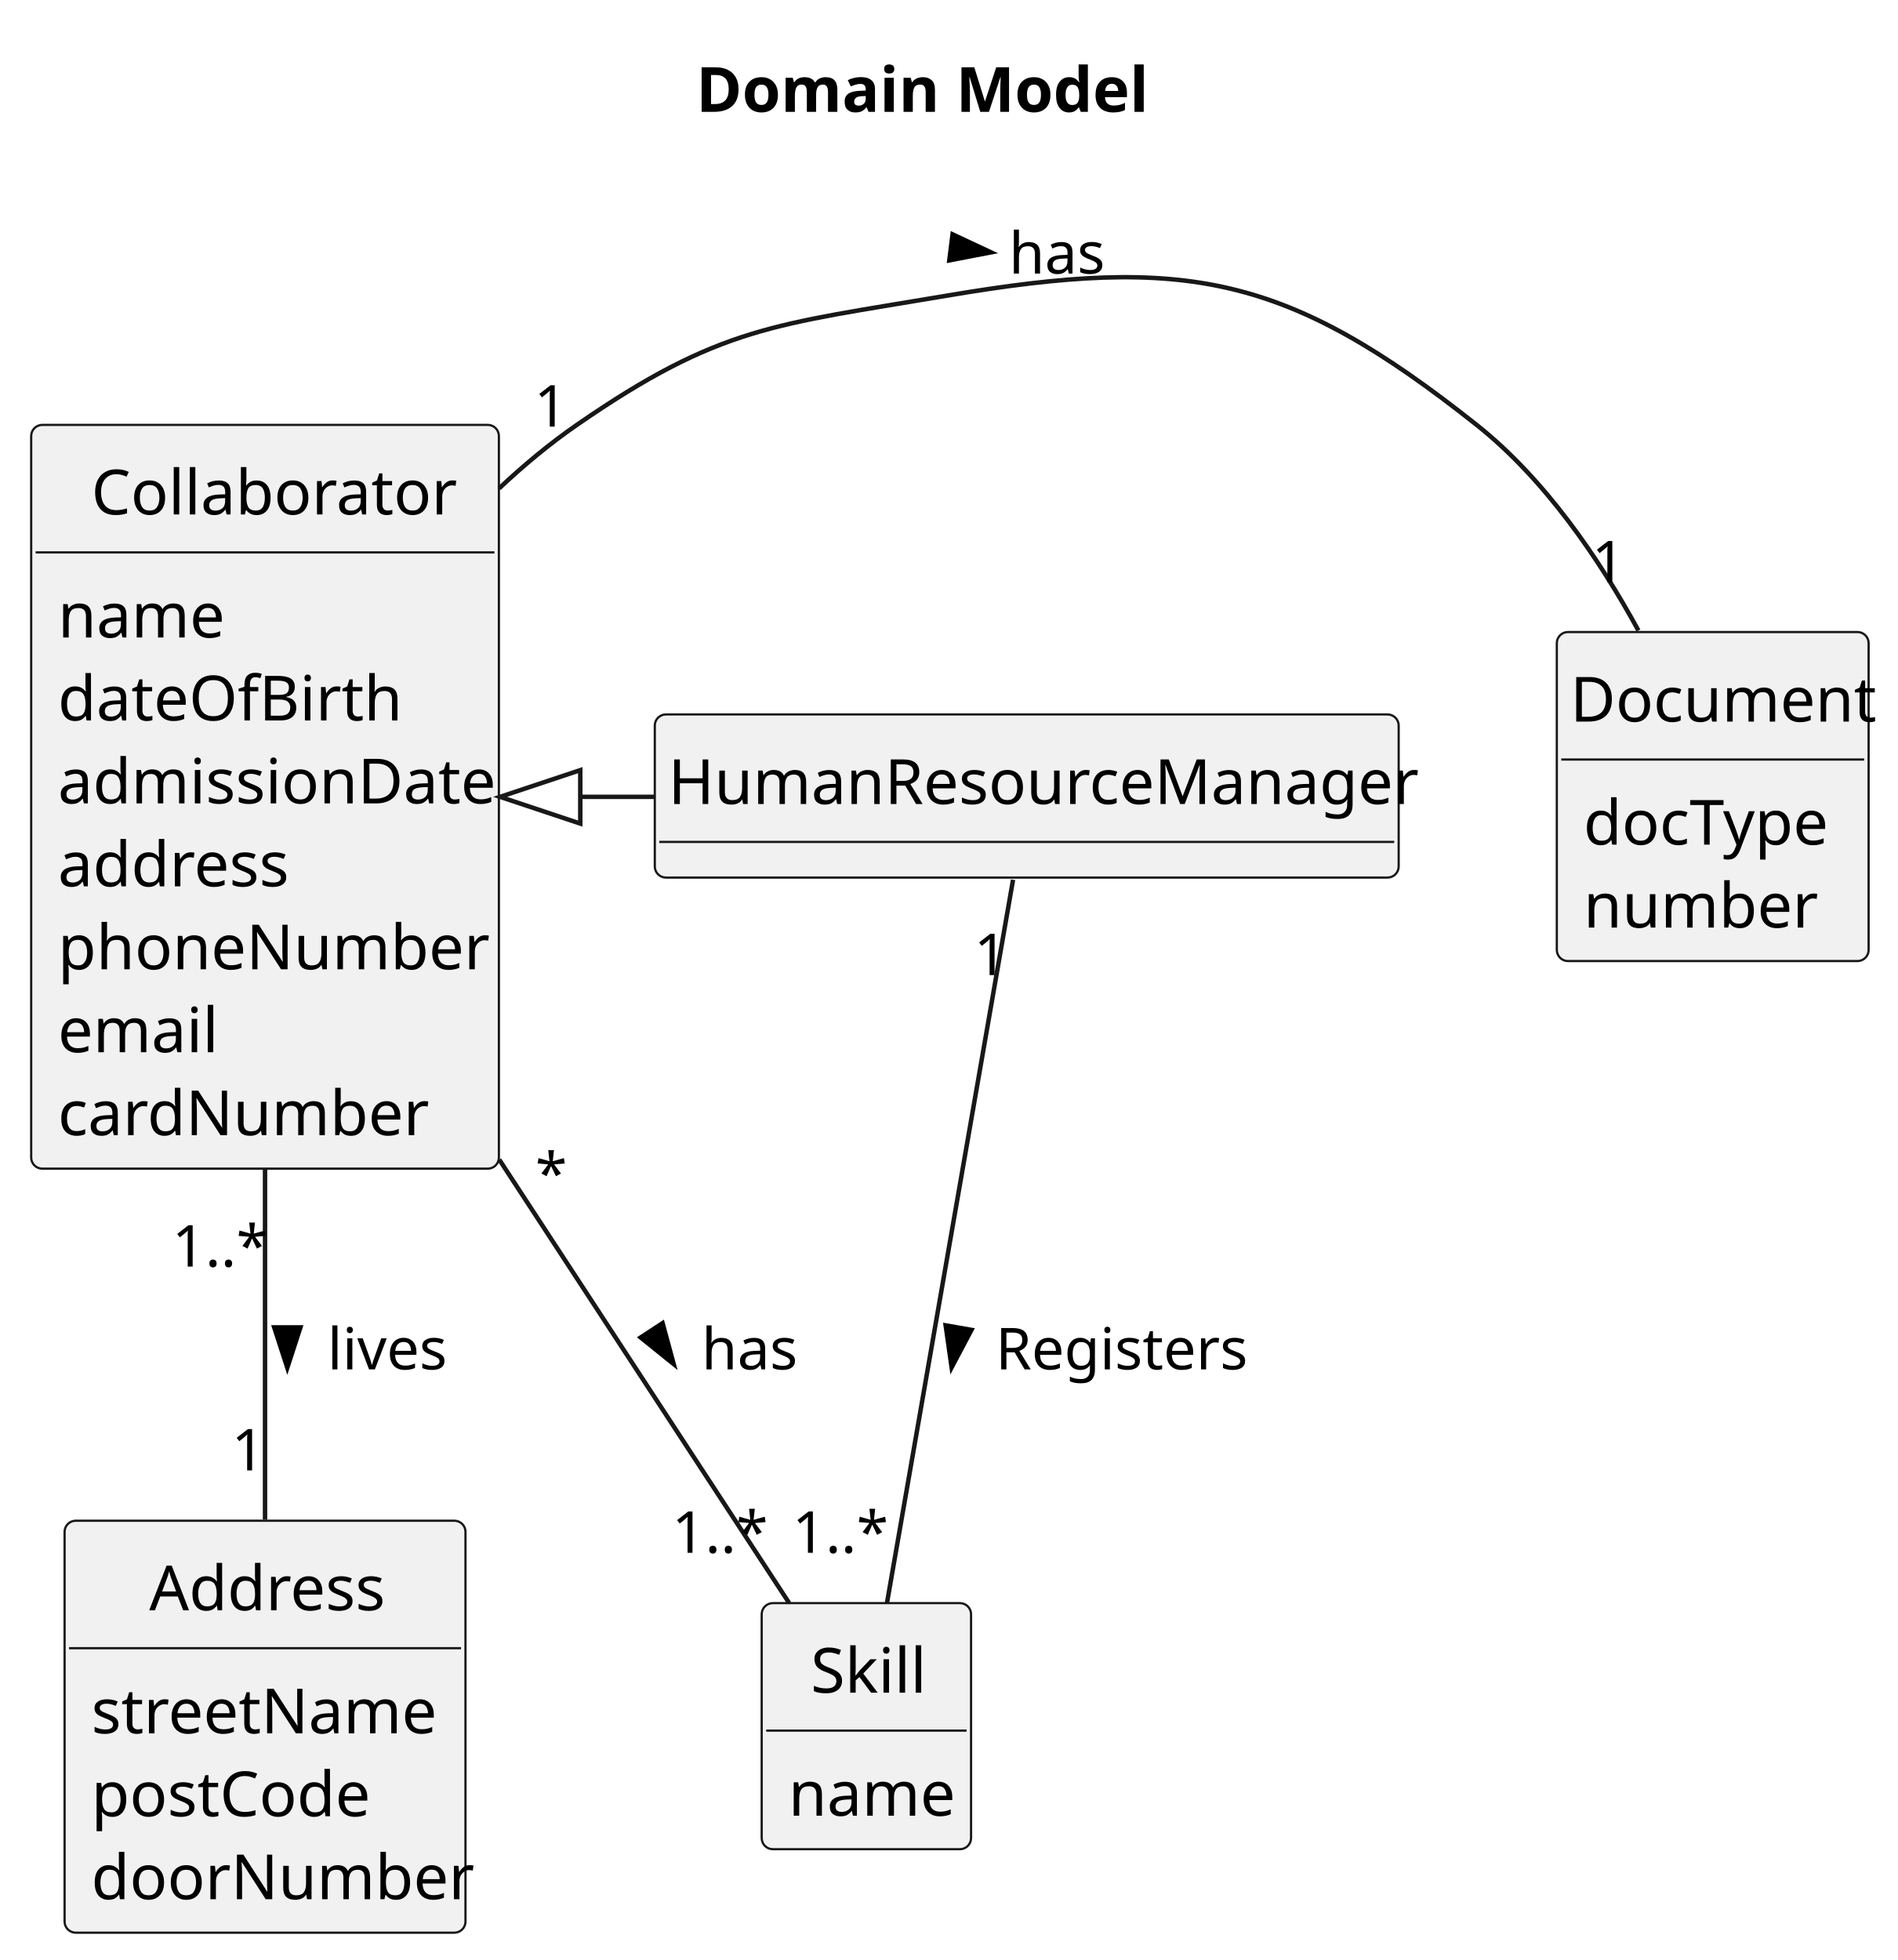
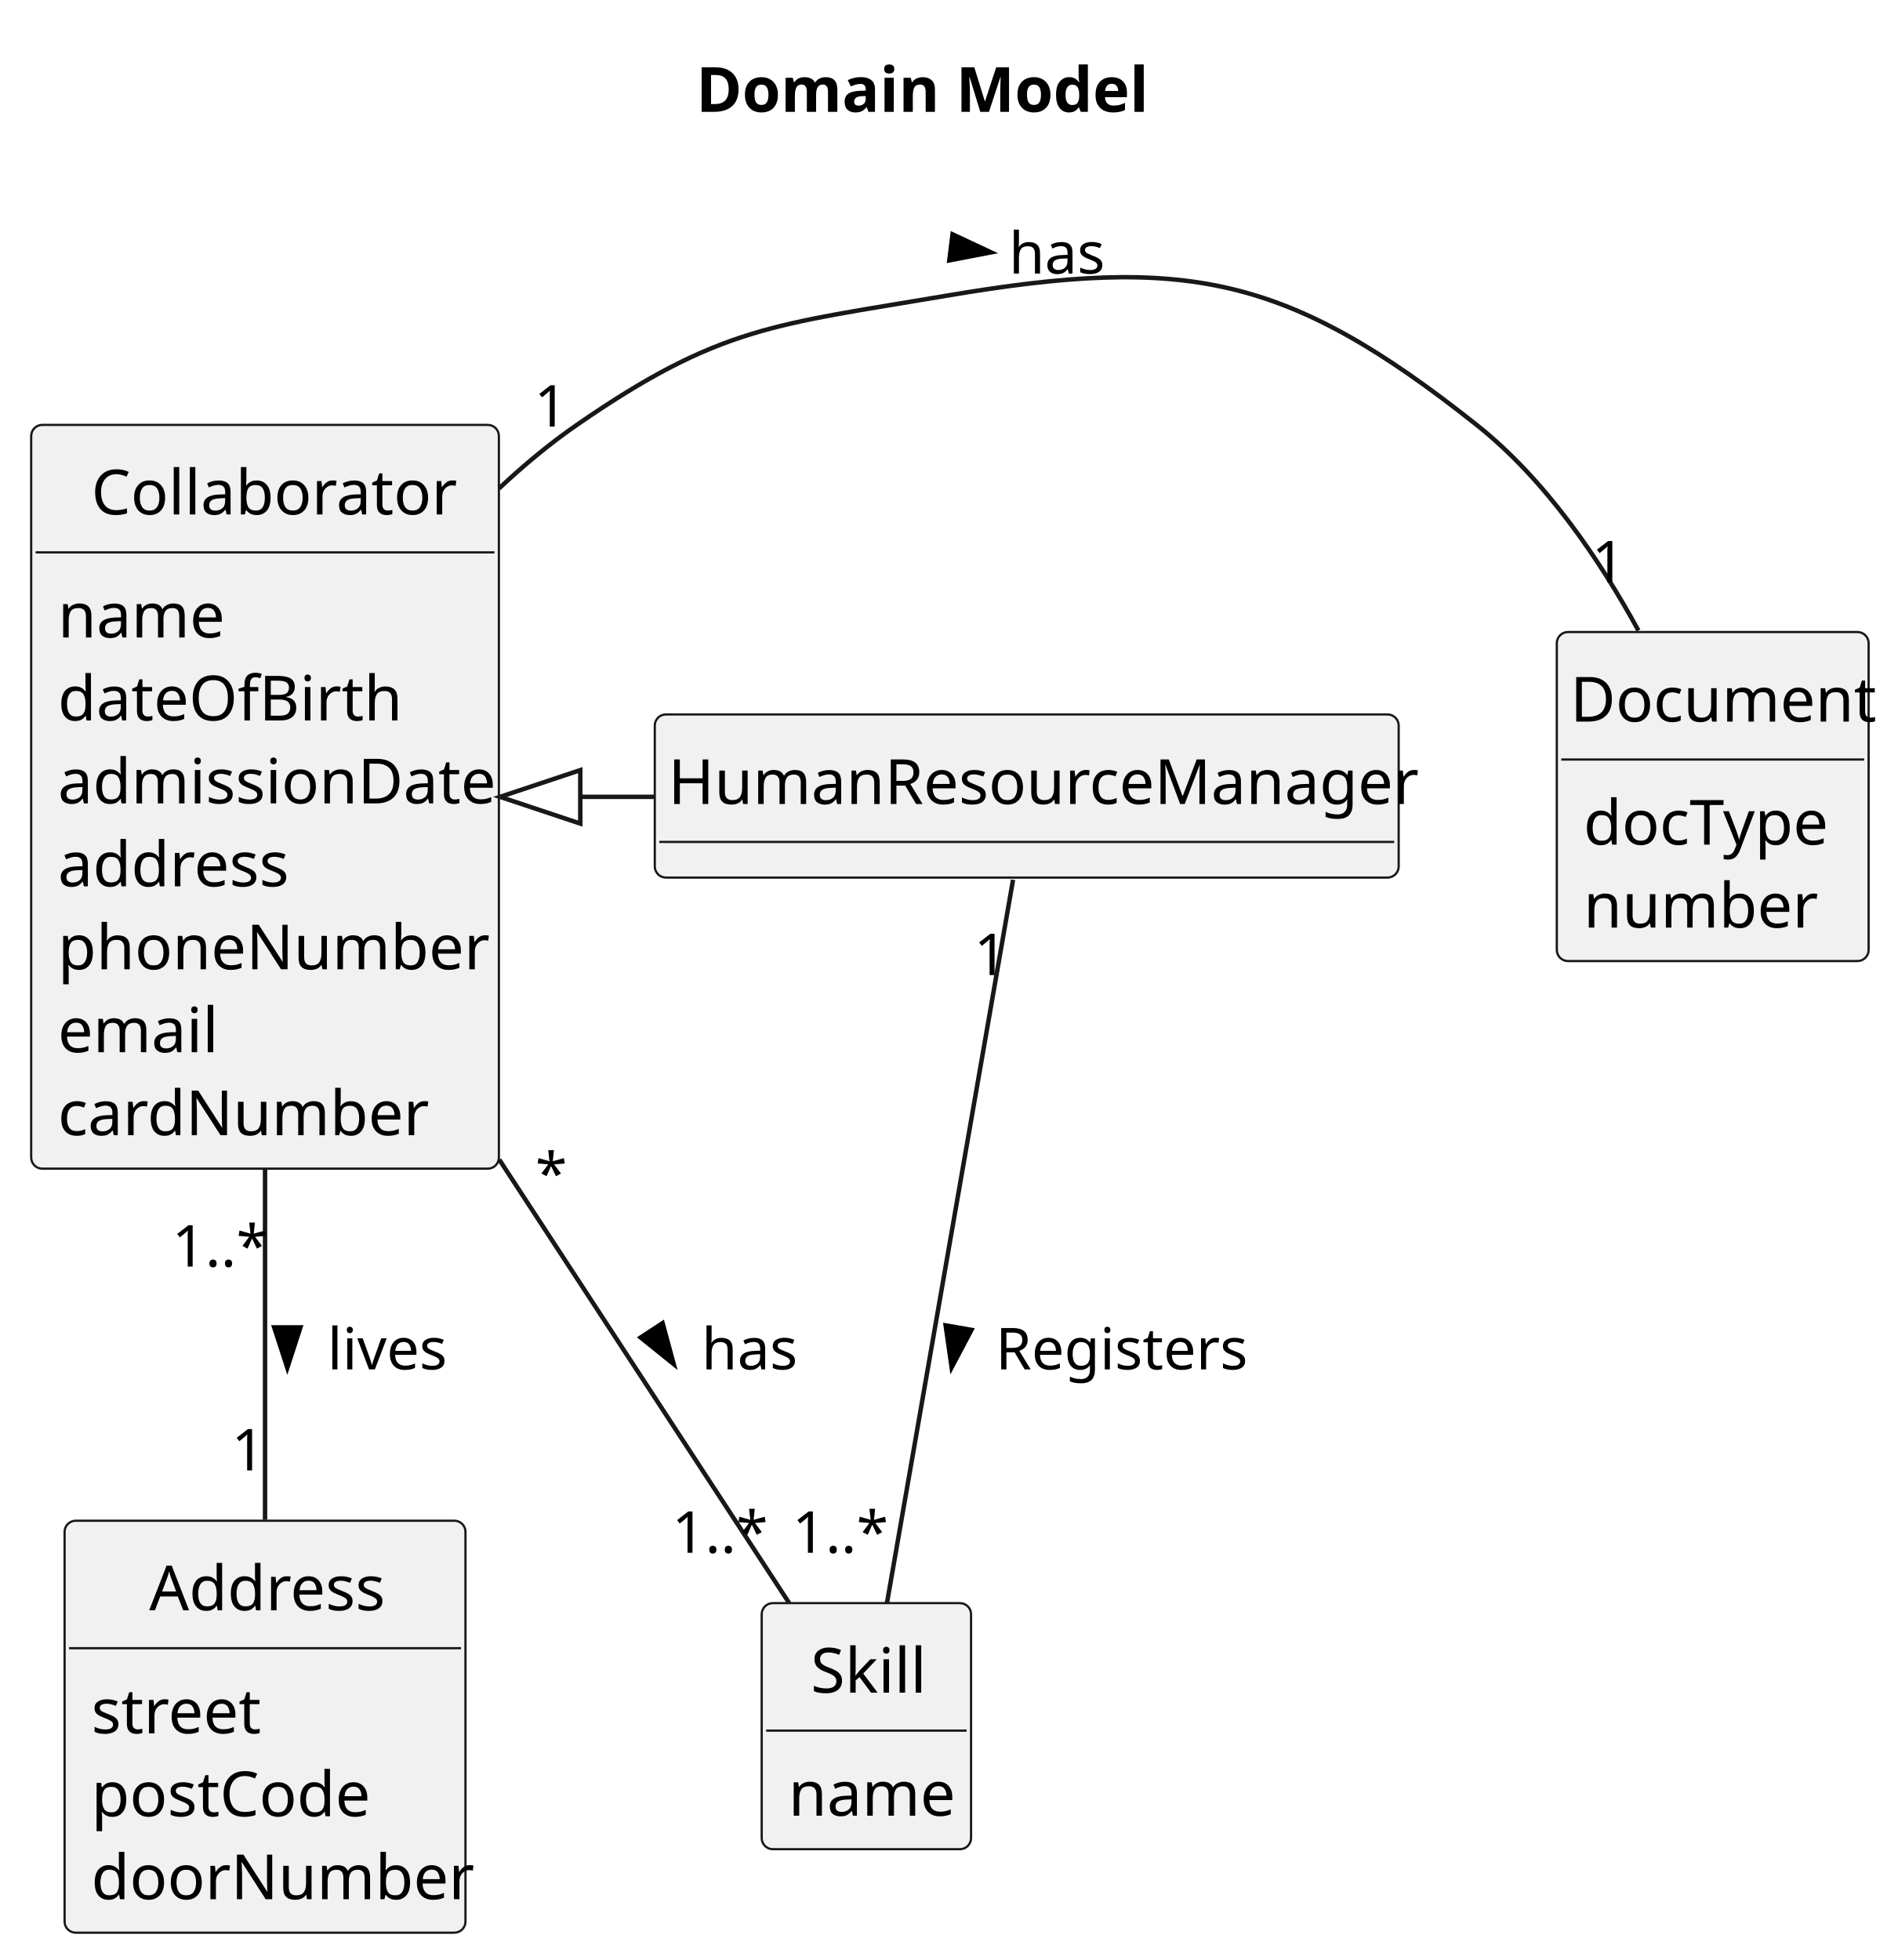
<svg xmlns="http://www.w3.org/2000/svg" contentStyleType="text/css" height="440px" preserveAspectRatio="none" style="width:426px;height:440px;background:#FFFFFF;" version="1.1" viewBox="0 0 426 440" width="426px" zoomAndPan="magnify">
  <defs />
  <g>
    <text fill="#000000" font-family="sans-serif" font-size="14" font-weight="bold" lengthAdjust="spacing" textLength="100" x="156.25" y="25.107">Domain Model</text>
    <g id="elem_Collaborator">
      <rect codeLine="11" fill="#F1F1F1" height="166.969" id="Collaborator" rx="2.5" ry="2.5" style="stroke:#181818;stroke-width:0.5;" width="105" x="7" y="95.384" />
      <text fill="#000000" font-family="sans-serif" font-size="14" lengthAdjust="spacing" textLength="78" x="20.5" y="115.491">Collaborator</text>
      <line style="stroke:#181818;stroke-width:0.5;" x1="8" x2="111" y1="124.005" y2="124.005" />
      <text fill="#000000" font-family="sans-serif" font-size="14" lengthAdjust="spacing" textLength="35" x="13" y="143.112">name</text>
      <text fill="#000000" font-family="sans-serif" font-size="14" lengthAdjust="spacing" textLength="72" x="13" y="161.733">dateOfBirth</text>
      <text fill="#000000" font-family="sans-serif" font-size="14" lengthAdjust="spacing" textLength="93" x="13" y="180.355">admissionDate</text>
      <text fill="#000000" font-family="sans-serif" font-size="14" lengthAdjust="spacing" textLength="51" x="13" y="198.976">address</text>
      <text fill="#000000" font-family="sans-serif" font-size="14" lengthAdjust="spacing" textLength="89" x="13" y="217.597">phoneNumber</text>
      <text fill="#000000" font-family="sans-serif" font-size="14" lengthAdjust="spacing" textLength="33" x="13" y="236.218">email</text>
      <text fill="#000000" font-family="sans-serif" font-size="14" lengthAdjust="spacing" textLength="77" x="13" y="254.839">cardNumber</text>
    </g>
    <g id="elem_HumanResourceManager">
      <rect codeLine="22" fill="#F1F1F1" height="36.621" id="HumanResourceManager" rx="2.5" ry="2.5" style="stroke:#181818;stroke-width:0.5;" width="167" x="147" y="160.384" />
      <text fill="#000000" font-family="sans-serif" font-size="14" lengthAdjust="spacing" textLength="161" x="150" y="180.491">HumanResourceManager</text>
      <line style="stroke:#181818;stroke-width:0.5;" x1="148" x2="313" y1="189.005" y2="189.005" />
    </g>
    <g id="elem_Document">
      <rect codeLine="27" fill="#F1F1F1" height="73.863" id="Document" rx="2.5" ry="2.5" style="stroke:#181818;stroke-width:0.5;" width="70" x="349.5" y="141.884" />
      <text fill="#000000" font-family="sans-serif" font-size="14" lengthAdjust="spacing" textLength="64" x="352.5" y="161.991">Document</text>
      <line style="stroke:#181818;stroke-width:0.5;" x1="350.5" x2="418.5" y1="170.505" y2="170.505" />
      <text fill="#000000" font-family="sans-serif" font-size="14" lengthAdjust="spacing" textLength="55" x="355.5" y="189.612">docType</text>
      <text fill="#000000" font-family="sans-serif" font-size="14" lengthAdjust="spacing" textLength="48" x="355.5" y="208.233">number</text>
    </g>
    <g id="elem_Address">
      <rect codeLine="32" fill="#F1F1F1" height="92.484" id="Address" rx="2.5" ry="2.5" style="stroke:#181818;stroke-width:0.5;" width="90" x="14.5" y="341.384" />
      <text fill="#000000" font-family="sans-serif" font-size="14" lengthAdjust="spacing" textLength="52" x="33.5" y="361.491">Address</text>
      <line style="stroke:#181818;stroke-width:0.5;" x1="15.5" x2="103.5" y1="370.005" y2="370.005" />
-       <text fill="#000000" font-family="sans-serif" font-size="14" lengthAdjust="spacing" textLength="72" x="20.5" y="389.112">streetName</text>
+       <text fill="#000000" font-family="sans-serif" font-size="14" lengthAdjust="spacing" textLength="72" x="20.5" y="389.112">street</text>
      <text fill="#000000" font-family="sans-serif" font-size="14" lengthAdjust="spacing" textLength="61" x="20.5" y="407.733">postCode</text>
      <text fill="#000000" font-family="sans-serif" font-size="14" lengthAdjust="spacing" textLength="78" x="20.5" y="426.354">doorNumber</text>
    </g>
    <g id="elem_Skill">
      <rect codeLine="40" fill="#F1F1F1" height="55.242" id="Skill" rx="2.5" ry="2.5" style="stroke:#181818;stroke-width:0.5;" width="47" x="171" y="359.884" />
      <text fill="#000000" font-family="sans-serif" font-size="14" lengthAdjust="spacing" textLength="25" x="182" y="379.991">Skill</text>
      <line style="stroke:#181818;stroke-width:0.5;" x1="172" x2="217" y1="388.505" y2="388.505" />
      <text fill="#000000" font-family="sans-serif" font-size="14" lengthAdjust="spacing" textLength="35" x="177" y="407.612">name</text>
    </g>
    <g id="link_Collaborator_Document">
      <path codeLine="46" d="M112.04,109.644 C117.59,104.434 123.43,99.574 129.5,95.384 C161.65,73.174 173.97,72.924 212.5,66.384 C266.17,57.274 288.85,61.554 331.5,95.384 C346.83,107.554 359.02,125.434 367.82,141.544 " fill="none" id="Collaborator-Document" style="stroke:#181818;stroke-width:1.0;" />
      <polygon fill="#000000" points="222.462,56.648,213.85,52.612,213.122,58.445,222.462,56.648" style="stroke:#000000;stroke-width:1.0;" />
      <text fill="#000000" font-family="sans-serif" font-size="13" lengthAdjust="spacing" textLength="21" x="226.5" y="61.412">has</text>
      <text fill="#000000" font-family="sans-serif" font-size="13" lengthAdjust="spacing" textLength="7" x="119.921" y="95.763">1</text>
      <text fill="#000000" font-family="sans-serif" font-size="13" lengthAdjust="spacing" textLength="7" x="357.352" y="130.73">1</text>
    </g>
    <g id="link_Collaborator_Address">
      <path codeLine="47" d="M59.5,262.384 C59.5,289.234 59.5,318.044 59.5,341.124 " fill="none" id="Collaborator-Address" style="stroke:#181818;stroke-width:1.0;" />
      <polygon fill="#000000" points="64.5,307.029,67.439,297.984,61.561,297.984,64.5,307.029" style="stroke:#000000;stroke-width:1.0;" />
      <text fill="#000000" font-family="sans-serif" font-size="13" lengthAdjust="spacing" textLength="25" x="73.5" y="307.412">lives</text>
      <text fill="#000000" font-family="sans-serif" font-size="13" lengthAdjust="spacing" textLength="20" x="38.641" y="284.332">1..*</text>
      <text fill="#000000" font-family="sans-serif" font-size="13" lengthAdjust="spacing" textLength="7" x="51.986" y="330.095">1</text>
    </g>
    <g id="link_Collaborator_HumanResourceManager">
      <path codeLine="48" d="M130.27,178.884 C141.82,178.884 135.36,178.884 146.91,178.884 " fill="none" id="Collaborator-backto-HumanResourceManager" style="stroke:#181818;stroke-width:1.0;" />
      <polygon fill="none" points="112.27,178.884,130.27,184.884,130.27,172.884,112.27,178.884" style="stroke:#181818;stroke-width:1.0;" />
    </g>
    <g id="link_HumanResourceManager_Skill">
      <path codeLine="49" d="M227.43,197.494 C221.11,233.774 206.59,317.044 199.12,359.874 " fill="none" id="HumanResourceManager-Skill" style="stroke:#181818;stroke-width:1.0;" />
      <polygon fill="#000000" points="213.641,306.955,218.09,298.549,212.299,297.54,213.641,306.955" style="stroke:#000000;stroke-width:1.0;" />
      <text fill="#000000" font-family="sans-serif" font-size="13" lengthAdjust="spacing" textLength="55" x="223.5" y="307.412">Registers</text>
      <text fill="#000000" font-family="sans-serif" font-size="13" lengthAdjust="spacing" textLength="7" x="218.664" y="218.898">1</text>
      <text fill="#000000" font-family="sans-serif" font-size="13" lengthAdjust="spacing" textLength="20" x="177.876" y="348.58">1..*</text>
    </g>
    <g id="link_Skill_Collaborator">
      <path codeLine="50" d="M177.17,359.874 C160.73,334.734 135.18,295.644 112.08,260.314 " fill="none" id="Skill-Collaborator" style="stroke:#181818;stroke-width:1.0;" />
      <polygon fill="#000000" points="151.236,306.214,148.746,297.035,143.827,300.252,151.236,306.214" style="stroke:#000000;stroke-width:1.0;" />
      <text fill="#000000" font-family="sans-serif" font-size="13" lengthAdjust="spacing" textLength="21" x="157.5" y="307.412">has</text>
      <text fill="#000000" font-family="sans-serif" font-size="13" lengthAdjust="spacing" textLength="20" x="150.85" y="348.58">1..*</text>
      <text fill="#000000" font-family="sans-serif" font-size="13" lengthAdjust="spacing" textLength="5" x="120.17" y="268.077">*</text>
    </g>
  </g>
</svg>
